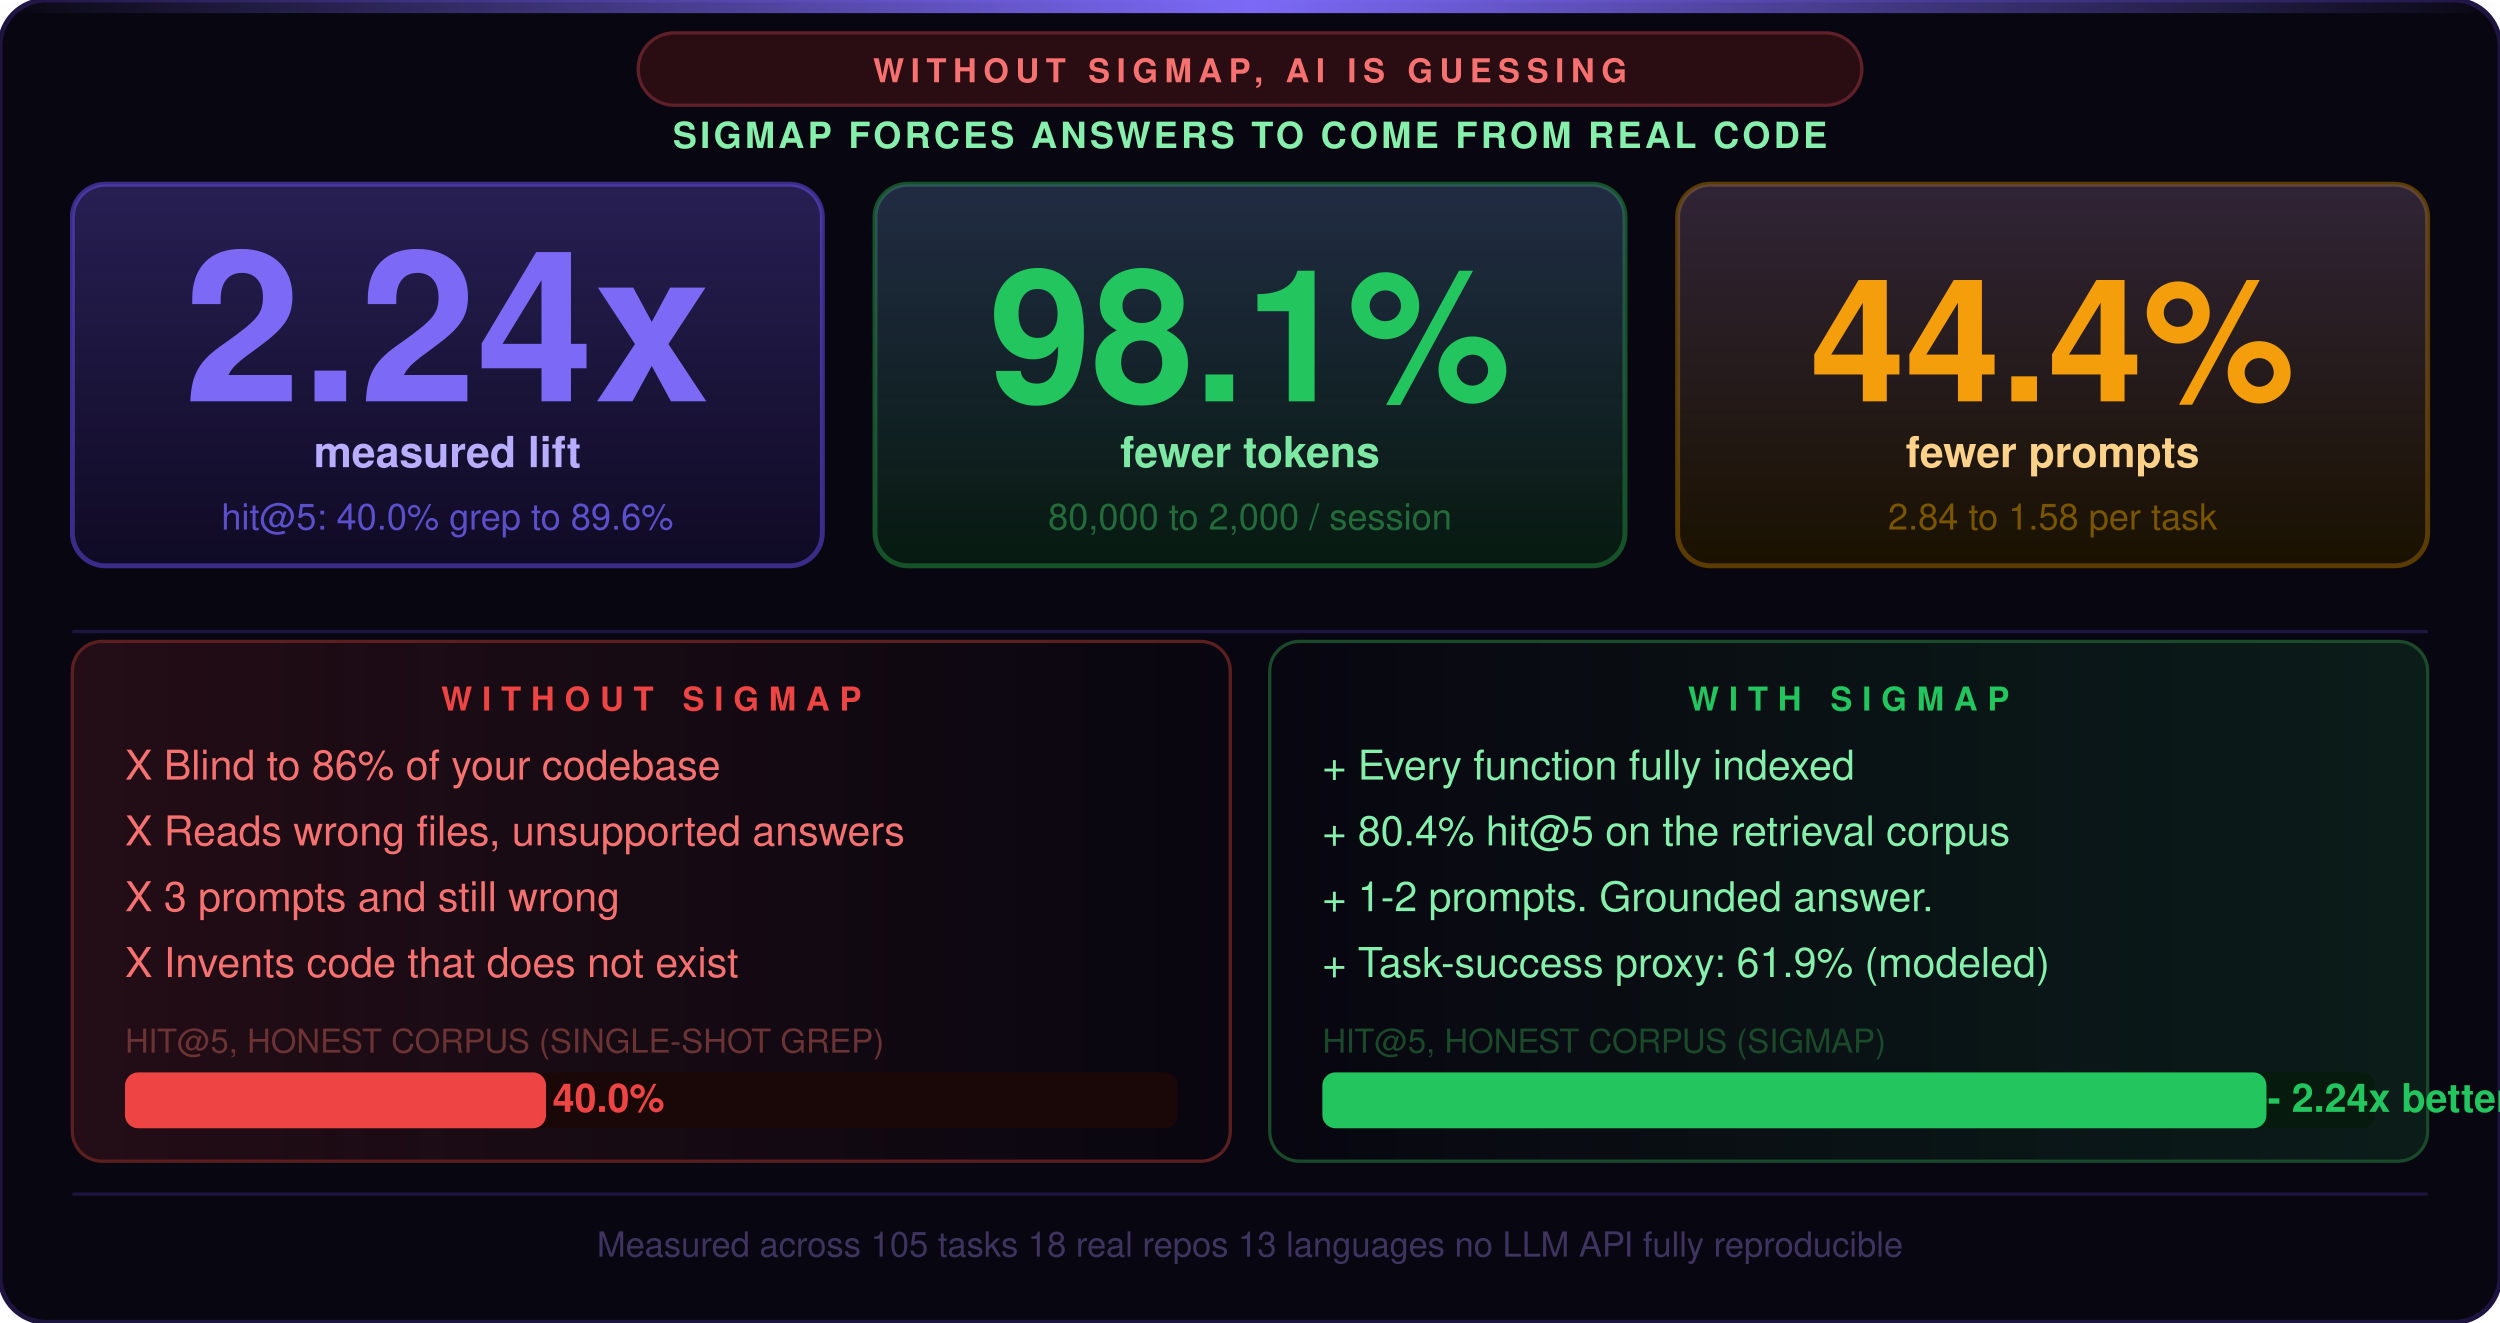
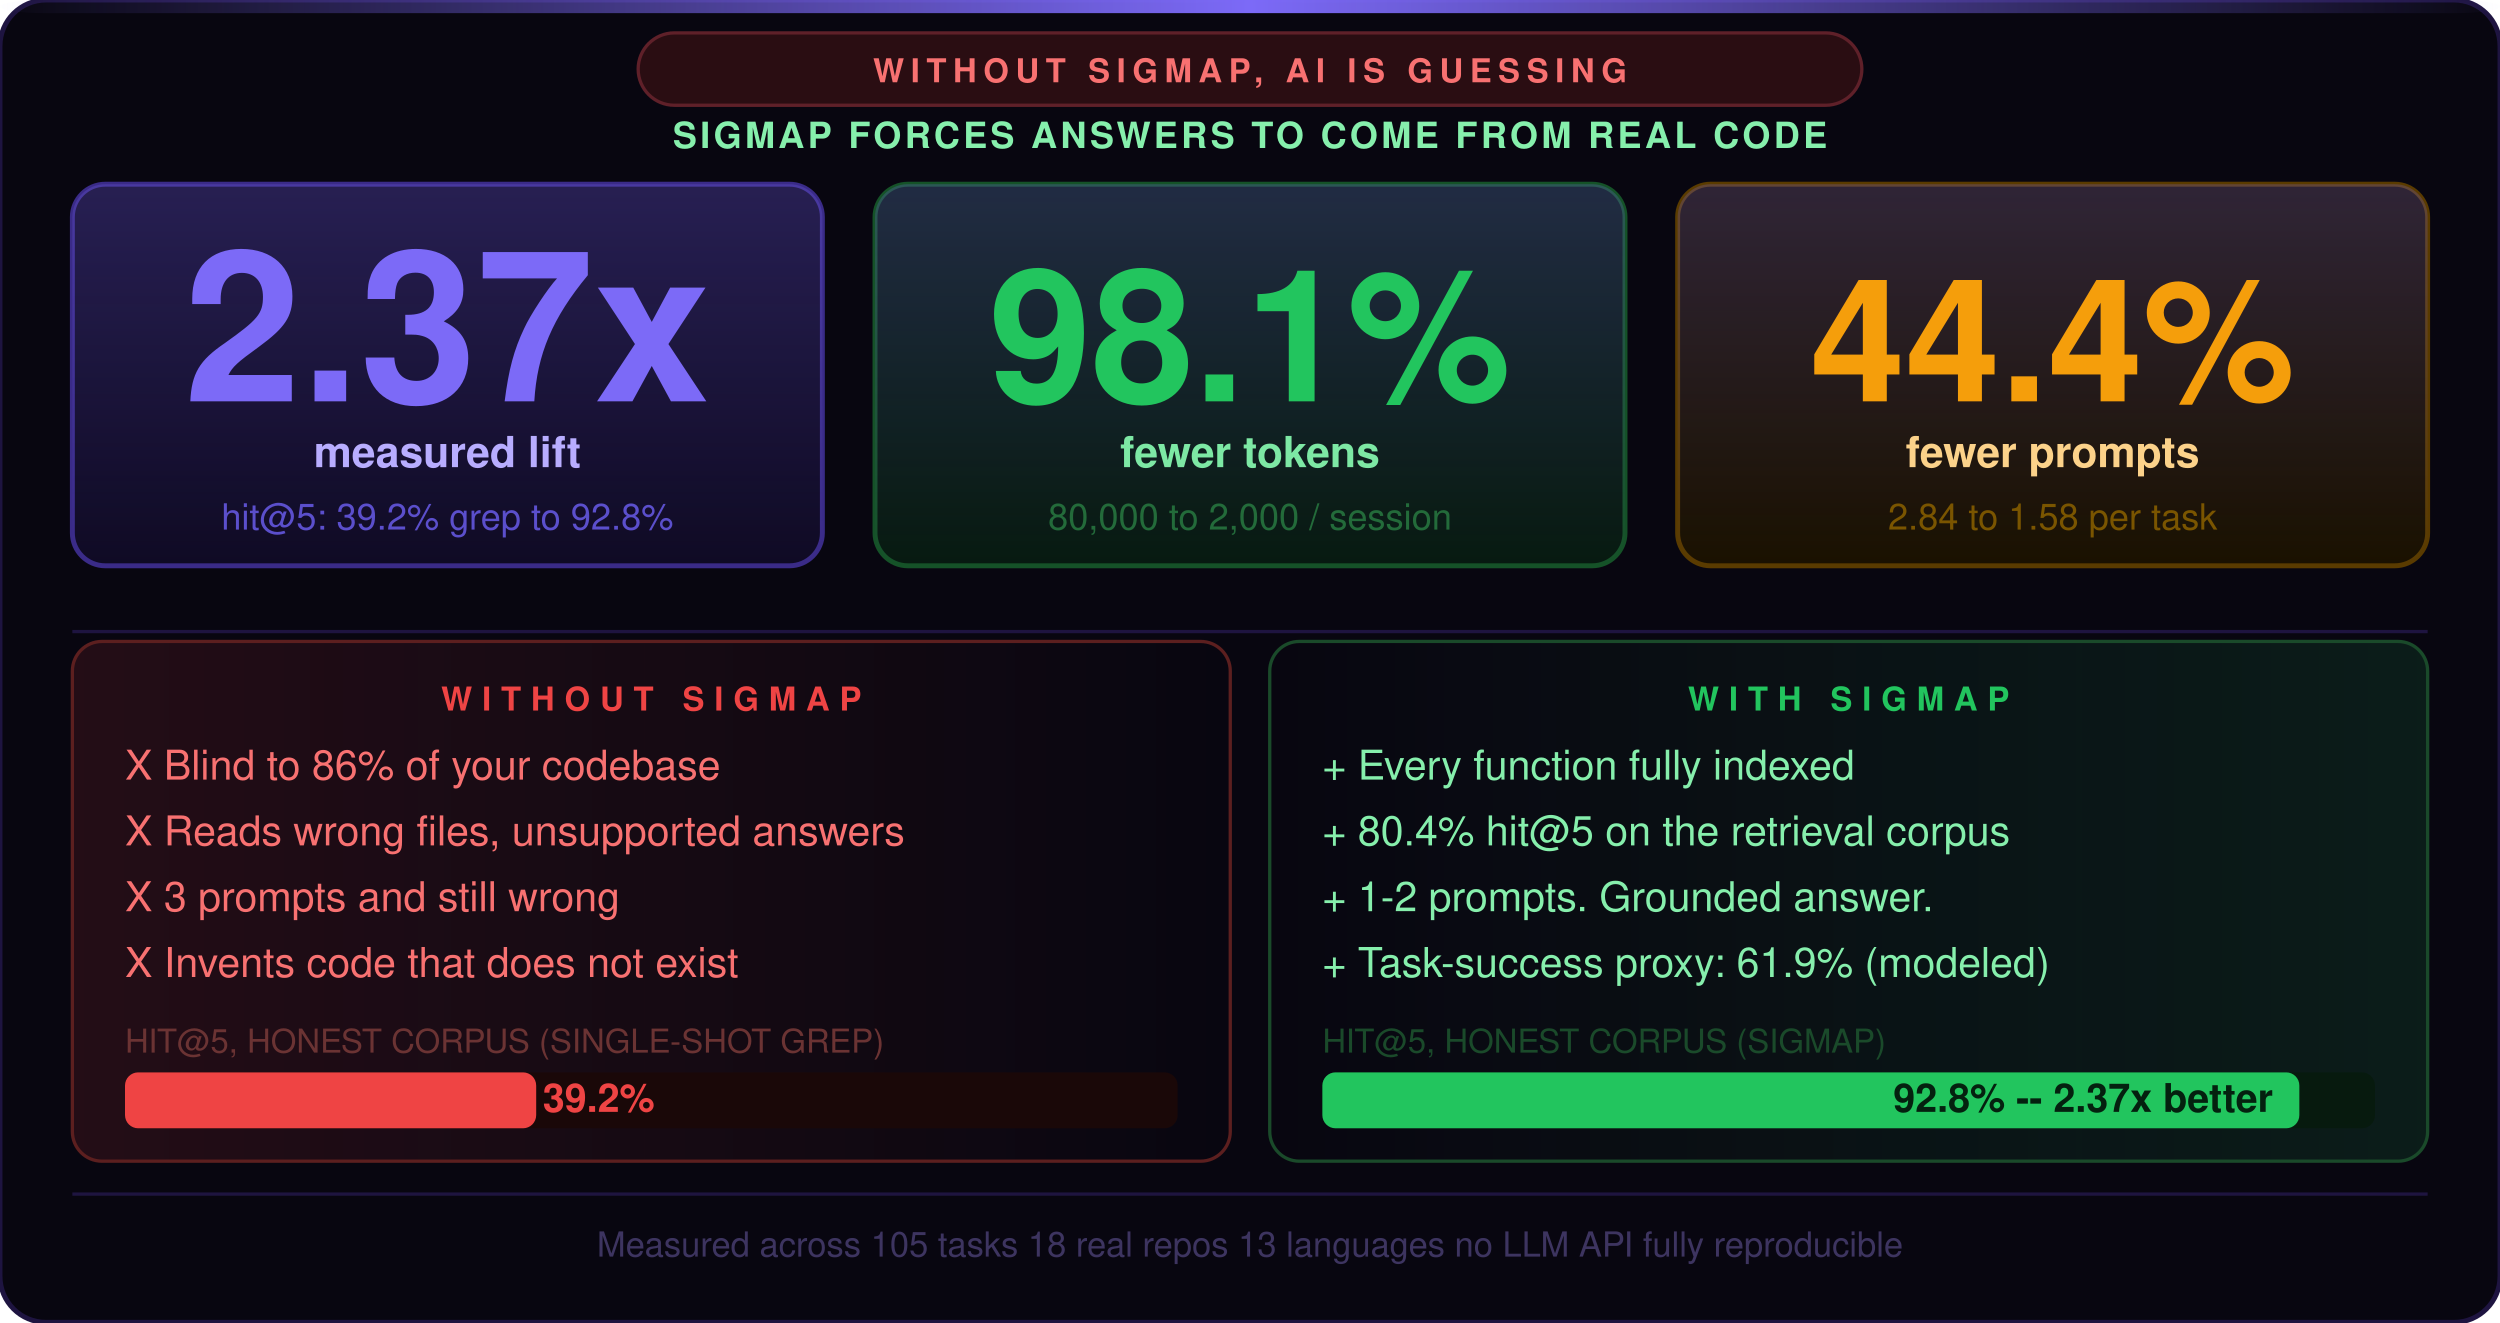
<svg xmlns="http://www.w3.org/2000/svg" viewBox="0 0 760 402" width="760" height="402" font-family="-apple-system,BlinkMacSystemFont,'Segoe UI',Helvetica,Arial,sans-serif">
  <rect width="760" height="402" fill="#080610" rx="14" />
  <rect width="760" height="402" fill="none" stroke="#1e1440" stroke-width="1.5" rx="14" />
  <defs>
    <linearGradient id="topglow" x1="0" x2="1" y1="0" y2="0">
      <stop offset="0%" stop-color="#7c6af7" stop-opacity="0" />
      <stop offset="50%" stop-color="#7c6af7" stop-opacity="1" />
      <stop offset="100%" stop-color="#7c6af7" stop-opacity="0" />
    </linearGradient>
    <linearGradient id="cardglow" x1="0" x2="0" y1="0" y2="1">
      <stop offset="0%" stop-color="#7c6af7" stop-opacity="0.22" />
      <stop offset="100%" stop-color="#7c6af7" stop-opacity="0" />
    </linearGradient>
    <linearGradient id="redglow" x1="0" x2="1" y1="0" y2="0">
      <stop offset="0%" stop-color="#ef4444" stop-opacity="0.12" />
      <stop offset="100%" stop-color="#ef4444" stop-opacity="0" />
    </linearGradient>
    <linearGradient id="greenglow" x1="0" x2="1" y1="0" y2="0">
      <stop offset="0%" stop-color="#22c55e" stop-opacity="0" />
      <stop offset="100%" stop-color="#22c55e" stop-opacity="0.12" />
    </linearGradient>
  </defs>
  <rect x="0" y="0" width="760" height="4" fill="url(#topglow)" rx="14" />
  <rect x="194" y="10" width="372" height="22" rx="11" fill="#2a0d12" stroke="#5f2029" stroke-width="1" />
  <text x="380" y="25" text-anchor="middle" font-size="10" font-weight="800" letter-spacing="2" fill="#f87171">WITHOUT SIGMAP, AI IS GUESSING</text>
  <text x="380" y="45" text-anchor="middle" font-size="11" font-weight="700" letter-spacing="1" fill="#86efac">SIGMAP FORCES ANSWERS TO COME FROM REAL CODE</text>
  <rect x="22" y="56" width="228" height="116" rx="10" fill="#0f0a24" stroke="#3a2b88" stroke-width="1.5" />
  <rect x="22" y="56" width="228" height="116" rx="10" fill="url(#cardglow)" />
-   <text x="136" y="122" text-anchor="middle" font-size="64" font-weight="900" fill="#7c6af7">2.24x</text>
+   <text x="136" y="122" text-anchor="middle" font-size="64" font-weight="900" fill="#7c6af7">2.37x</text>
  <text x="136" y="142" text-anchor="middle" font-size="13" font-weight="700" fill="#b8adff">measured lift</text>
-   <text x="136" y="161" text-anchor="middle" font-size="11" fill="#5b4fcc">hit@5: 40.0% grep to 89.6%</text>
+   <text x="136" y="161" text-anchor="middle" font-size="11" fill="#5b4fcc">hit@5: 39.2% grep to 92.8%</text>
  <rect x="266" y="56" width="228" height="116" rx="10" fill="#071a10" stroke="#155228" stroke-width="1.5" />
  <rect x="266" y="56" width="228" height="116" rx="10" fill="url(#cardglow)" />
  <text x="380" y="122" text-anchor="middle" font-size="56" font-weight="900" fill="#22c55e">98.1%</text>
  <text x="380" y="142" text-anchor="middle" font-size="13" font-weight="700" fill="#7de8a4">fewer tokens</text>
  <text x="380" y="161" text-anchor="middle" font-size="11" fill="#236b3a">80,000 to 2,000 / session</text>
  <rect x="510" y="56" width="228" height="116" rx="10" fill="#1a1100" stroke="#5a3b00" stroke-width="1.5" />
  <rect x="510" y="56" width="228" height="116" rx="10" fill="url(#cardglow)" />
  <text x="624" y="122" text-anchor="middle" font-size="52" font-weight="900" fill="#f59e0b">44.4%</text>
  <text x="624" y="142" text-anchor="middle" font-size="13" font-weight="700" fill="#fcd28a">fewer prompts</text>
  <text x="624" y="161" text-anchor="middle" font-size="11" fill="#7a5500">2.84 to 1.58 per task</text>
  <line x1="22" y1="192" x2="738" y2="192" stroke="#1e1440" stroke-width="1" />
  <rect x="22" y="195" width="352" height="158" rx="9" fill="url(#redglow)" />
  <rect x="22" y="195" width="352" height="158" rx="9" fill="none" stroke="#5c1f1f" stroke-width="1" />
  <text x="198" y="216" text-anchor="middle" font-size="10" font-weight="800" letter-spacing="3" fill="#ef4444">WITHOUT SIGMAP</text>
  <text x="38" y="237" font-size="12.5" fill="#f87171">X  Blind to 86% of your codebase</text>
  <text x="38" y="257" font-size="12.5" fill="#f87171">X  Reads wrong files, unsupported answers</text>
  <text x="38" y="277" font-size="12.5" fill="#f87171">X  3 prompts and still wrong</text>
  <text x="38" y="297" font-size="12.5" fill="#f87171">X  Invents code that does not exist</text>
  <text x="38" y="320" font-size="10" fill="#6b3333">HIT@5, HONEST CORPUS (SINGLE-SHOT GREP)</text>
  <rect x="38" y="326" width="320" height="17" fill="#1a0808" rx="4" />
-   <rect x="38" y="326" width="128" height="17" fill="#ef4444" rx="4" />
-   <text x="168" y="338" font-size="12" font-weight="800" fill="#ef4444">40.0%</text>
+   <rect x="38" y="326" width="125" height="17" fill="#ef4444" rx="4" />
+   <text x="165" y="338" font-size="12" font-weight="800" fill="#ef4444">39.2%</text>
  <rect x="386" y="195" width="352" height="158" rx="9" fill="url(#greenglow)" />
  <rect x="386" y="195" width="352" height="158" rx="9" fill="none" stroke="#1a4a2a" stroke-width="1" />
  <text x="562" y="216" text-anchor="middle" font-size="10" font-weight="800" letter-spacing="3" fill="#22c55e">WITH SIGMAP</text>
  <text x="402" y="237" font-size="12.5" fill="#86efac">+  Every function fully indexed</text>
  <text x="402" y="257" font-size="12.5" fill="#86efac">+  80.4% hit@5 on the retrieval corpus</text>
  <text x="402" y="277" font-size="12.5" fill="#86efac">+  1-2 prompts. Grounded answer.</text>
  <text x="402" y="297" font-size="12.5" fill="#86efac">+  Task-success proxy: 61.9% (modeled)</text>
  <text x="402" y="320" font-size="10" fill="#1a4a2a">HIT@5, HONEST CORPUS (SIGMAP)</text>
  <rect x="402" y="326" width="320" height="17" fill="#071a0e" rx="4" />
-   <rect x="402" y="326" width="287" height="17" fill="#22c55e" rx="4" />
-   <text x="648" y="338" font-size="12" font-weight="800" fill="#22c55e">89.6% -- 2.24x better</text>
+   <rect x="402" y="326" width="297" height="17" fill="#22c55e" rx="4" />
+   <text x="691" y="338" text-anchor="end" font-size="12" font-weight="800" fill="#04210f">92.8% -- 2.37x better</text>
  <line x1="22" y1="363" x2="738" y2="363" stroke="#1e1440" stroke-width="1" />
  <text x="380" y="382" text-anchor="middle" font-size="10.5" fill="#3d3460">Measured across 105 tasks  18 real repos  13 languages  no LLM API  fully reproducible</text>
</svg>
